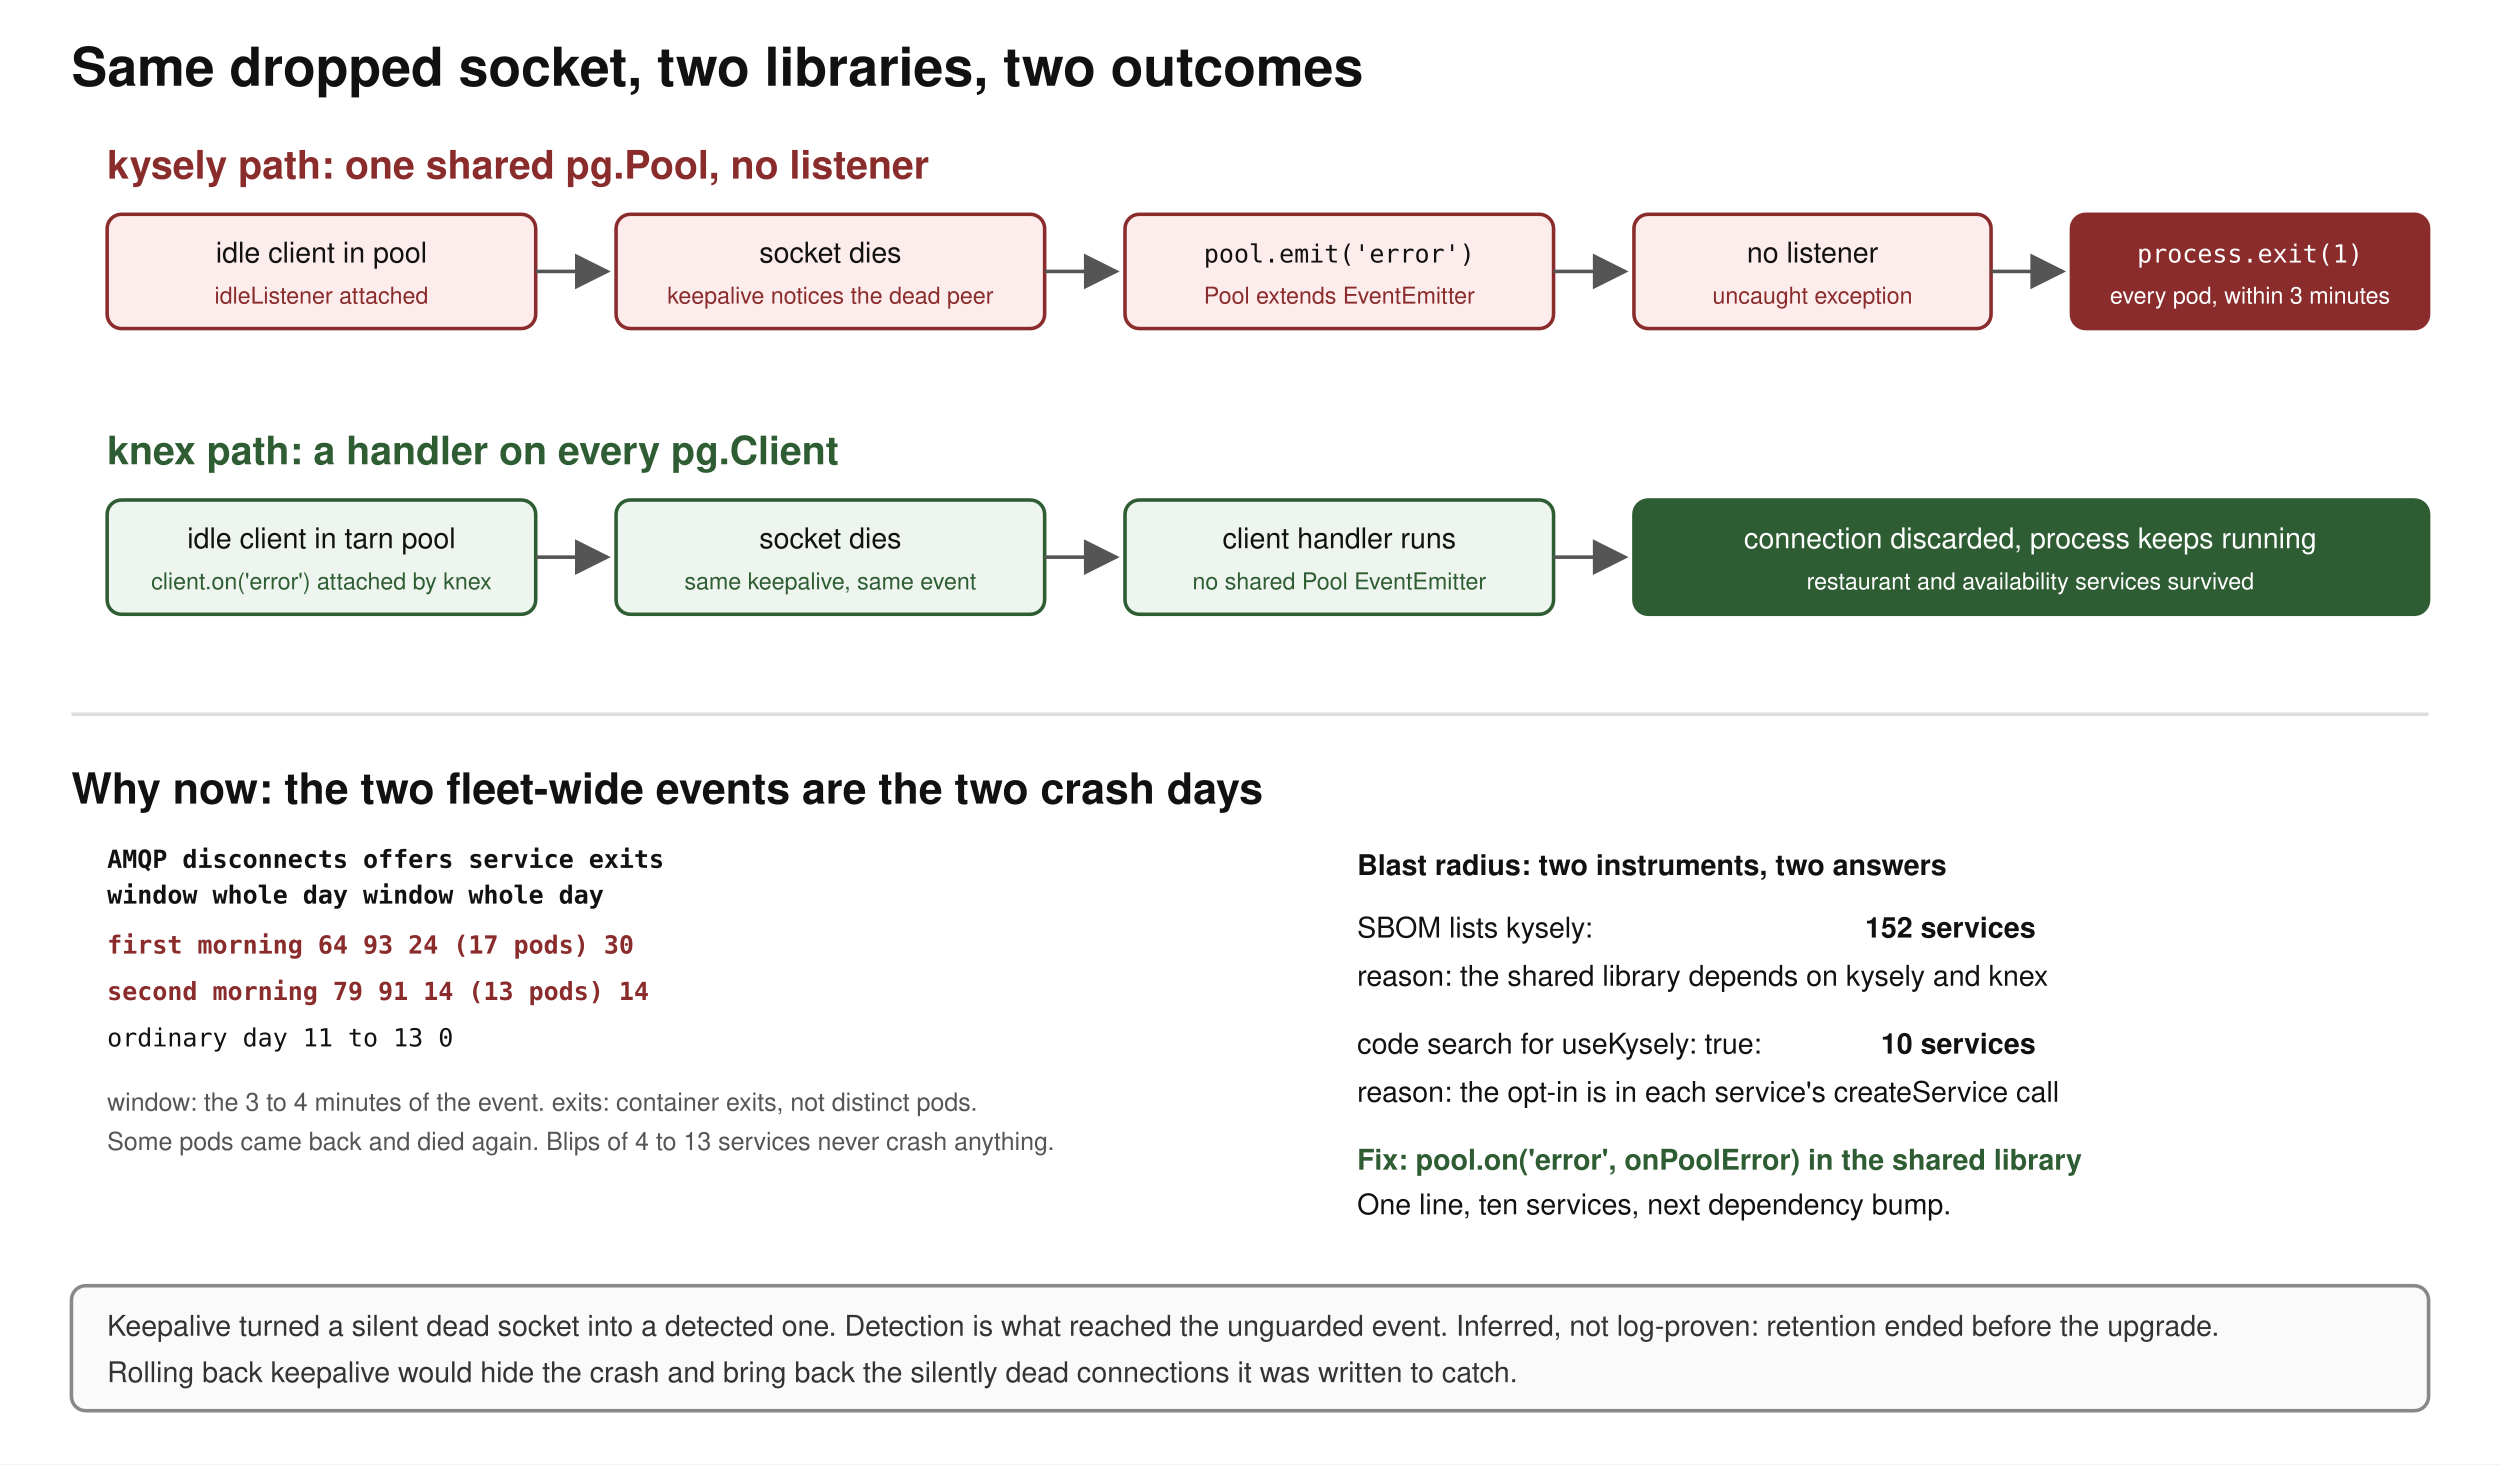
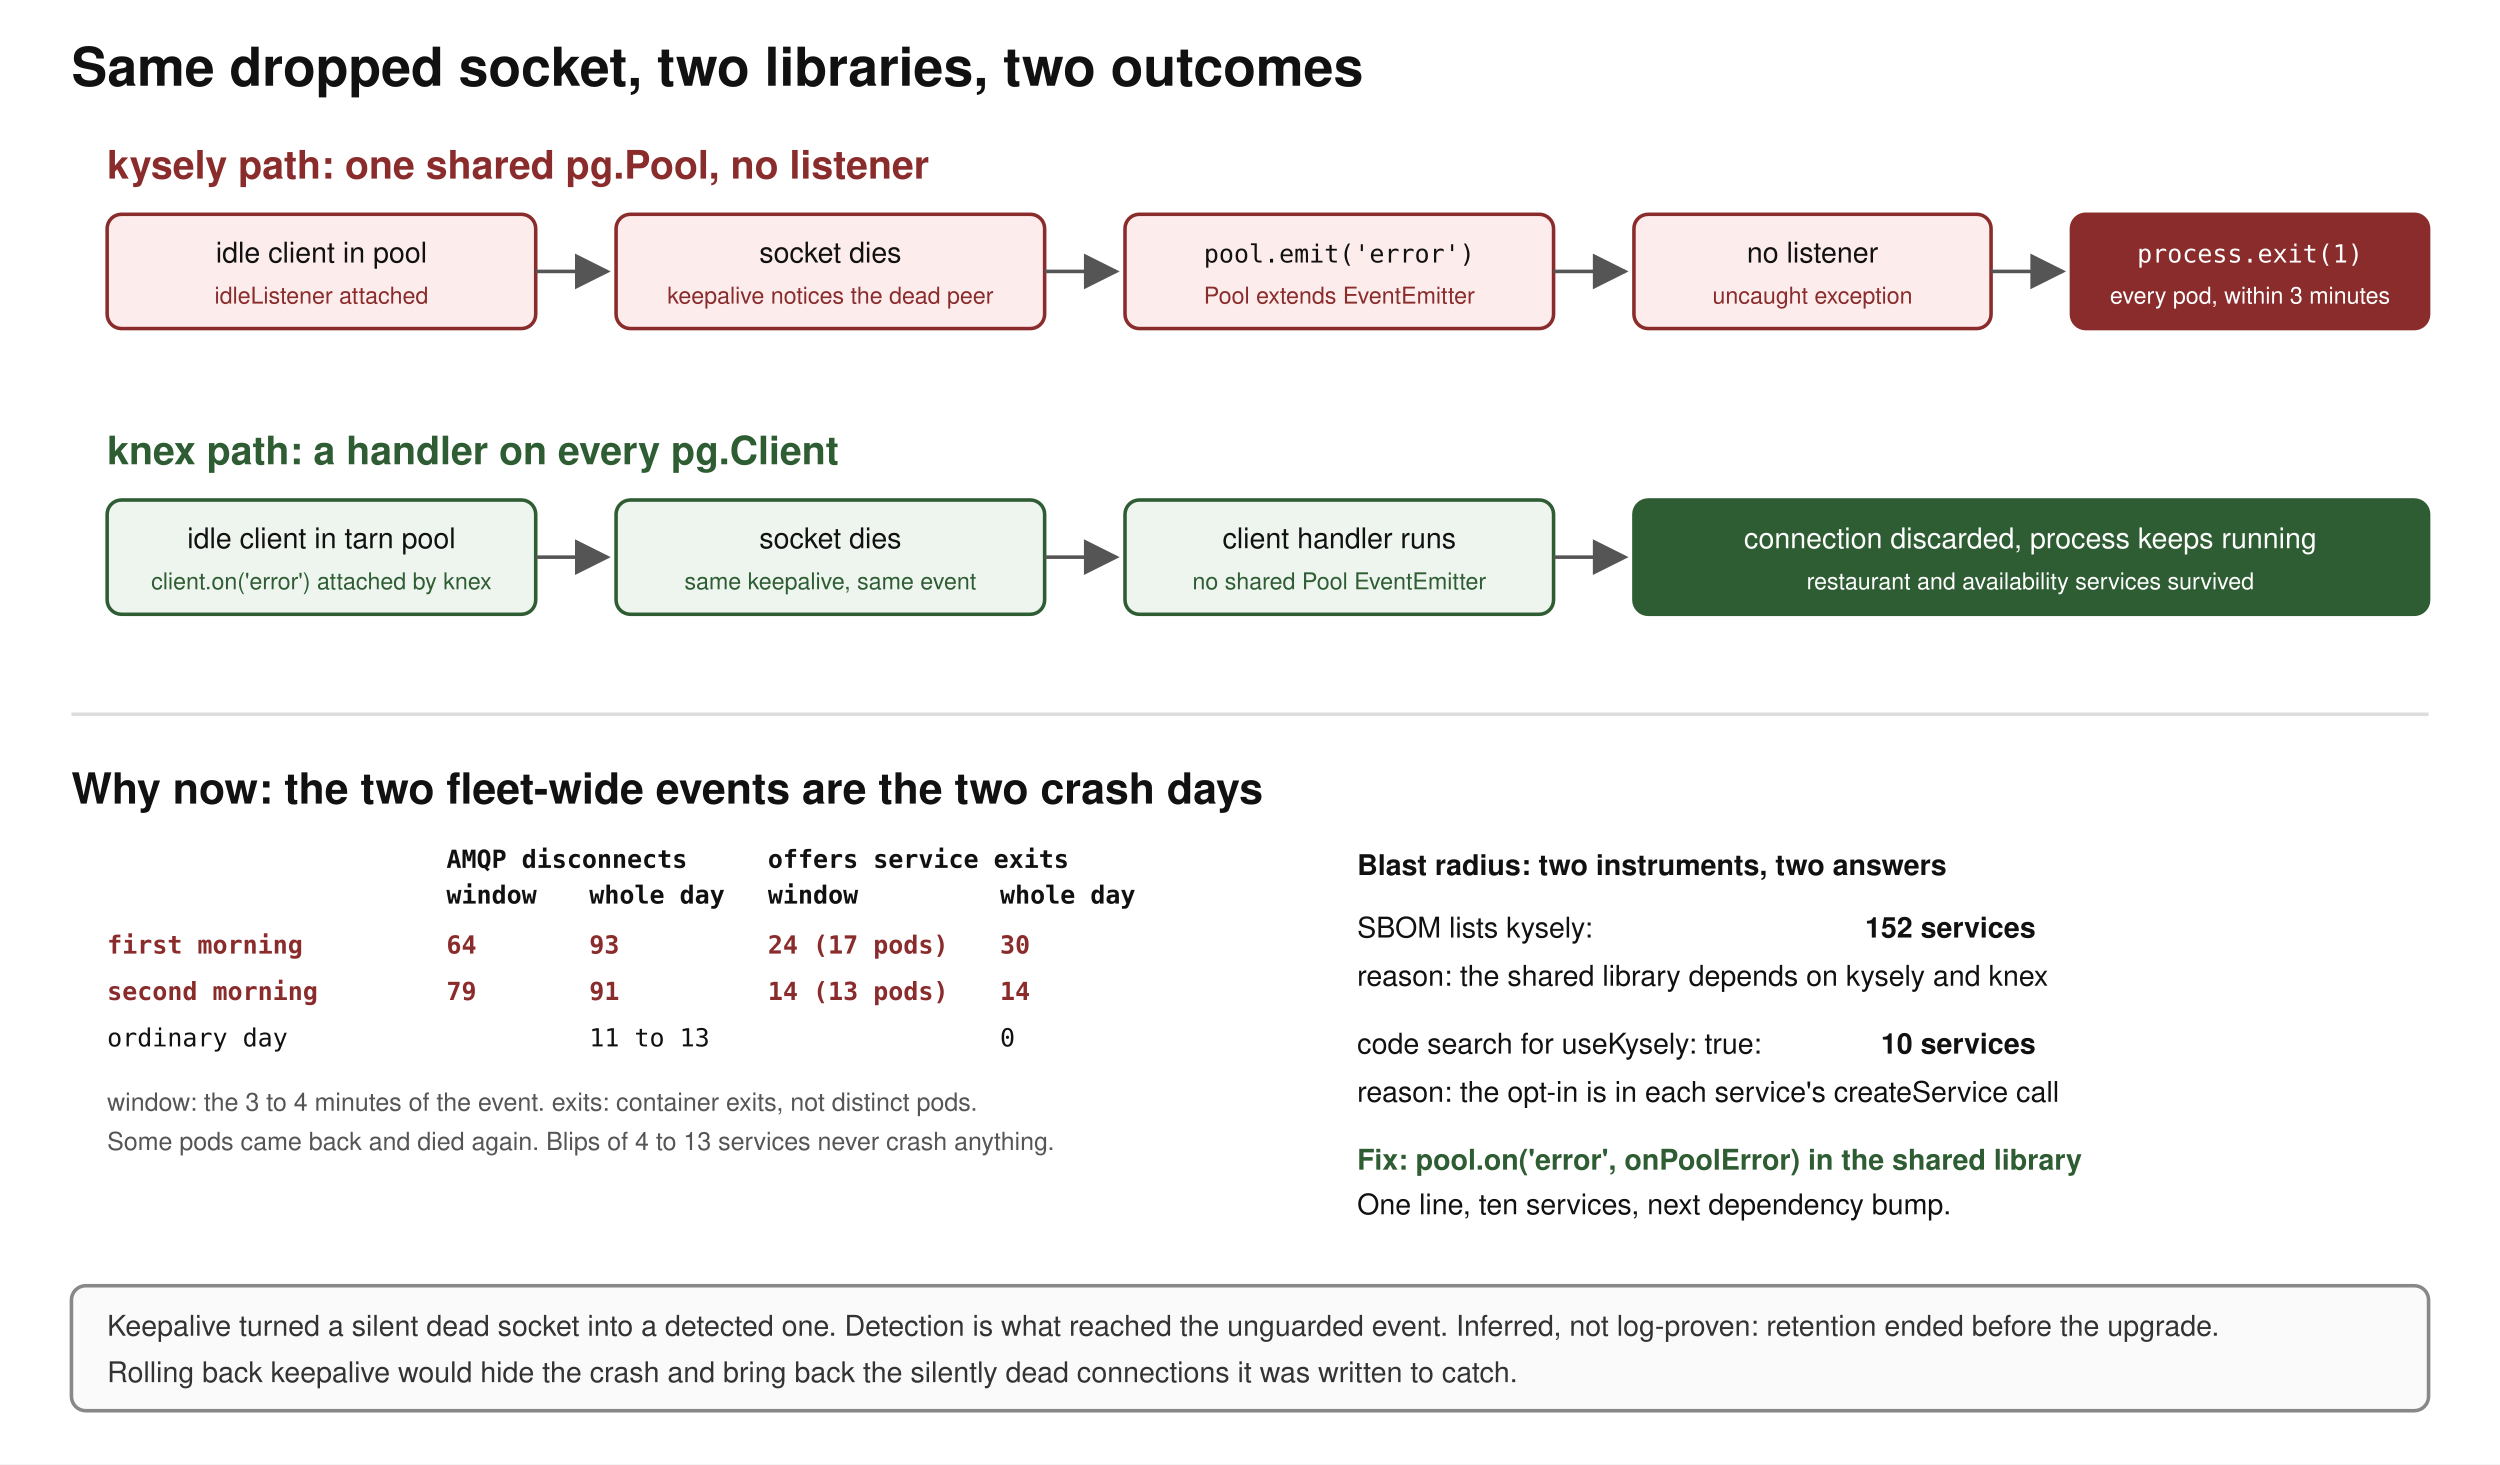
<svg xmlns="http://www.w3.org/2000/svg" width="1400" height="820" viewBox="0 0 1400 820" font-family="Helvetica, Arial, sans-serif">
  <rect width="1400" height="820" fill="#fff" />
  <defs>
    <marker id="a" markerWidth="10" markerHeight="10" refX="9" refY="5" orient="auto">
      <path d="M0 0 L10 5 L0 10 z" fill="#555" />
    </marker>
  </defs>
  <text x="40" y="48" font-size="30" font-weight="700" fill="#111">Same dropped socket, two libraries, two outcomes</text>
  <text x="60" y="100" font-size="22" font-weight="700" fill="#8a2c2c">kysely path: one shared pg.Pool, no listener</text>
  <g font-size="16" fill="#111">
    <rect x="60" y="120" width="240" height="64" rx="8" fill="#fdecec" stroke="#8a2c2c" stroke-width="2" />
    <text x="180" y="147" text-anchor="middle">idle client in pool</text>
    <text x="180" y="170" text-anchor="middle" font-size="13" fill="#8a2c2c">idleListener attached</text>
    <path d="M300 152 L340 152" stroke="#555" stroke-width="2" marker-end="url(#a)" />
    <rect x="345" y="120" width="240" height="64" rx="8" fill="#fdecec" stroke="#8a2c2c" stroke-width="2" />
    <text x="465" y="147" text-anchor="middle">socket dies</text>
    <text x="465" y="170" text-anchor="middle" font-size="13" fill="#8a2c2c">keepalive notices the dead peer</text>
    <path d="M585 152 L625 152" stroke="#555" stroke-width="2" marker-end="url(#a)" />
    <rect x="630" y="120" width="240" height="64" rx="8" fill="#fdecec" stroke="#8a2c2c" stroke-width="2" />
    <text x="750" y="147" text-anchor="middle" font-family="Menlo, monospace" font-size="14">pool.emit('error')</text>
    <text x="750" y="170" text-anchor="middle" font-size="13" fill="#8a2c2c">Pool extends EventEmitter</text>
    <path d="M870 152 L910 152" stroke="#555" stroke-width="2" marker-end="url(#a)" />
    <rect x="915" y="120" width="200" height="64" rx="8" fill="#fdecec" stroke="#8a2c2c" stroke-width="2" />
    <text x="1015" y="147" text-anchor="middle">no listener</text>
    <text x="1015" y="170" text-anchor="middle" font-size="13" fill="#8a2c2c">uncaught exception</text>
    <path d="M1115 152 L1155 152" stroke="#555" stroke-width="2" marker-end="url(#a)" />
    <rect x="1160" y="120" width="200" height="64" rx="8" fill="#8a2c2c" stroke="#8a2c2c" stroke-width="2" />
    <text x="1260" y="147" text-anchor="middle" fill="#fff" font-family="Menlo, monospace" font-size="14">process.exit(1)</text>
    <text x="1260" y="170" text-anchor="middle" font-size="13" fill="#fff">every pod, within 3 minutes</text>
  </g>
  <text x="60" y="260" font-size="22" font-weight="700" fill="#2f5d33">knex path: a handler on every pg.Client</text>
  <g font-size="16" fill="#111">
    <rect x="60" y="280" width="240" height="64" rx="8" fill="#edf5ee" stroke="#2f5d33" stroke-width="2" />
    <text x="180" y="307" text-anchor="middle">idle client in tarn pool</text>
    <text x="180" y="330" text-anchor="middle" font-size="13" fill="#2f5d33">client.on('error') attached by knex</text>
    <path d="M300 312 L340 312" stroke="#555" stroke-width="2" marker-end="url(#a)" />
    <rect x="345" y="280" width="240" height="64" rx="8" fill="#edf5ee" stroke="#2f5d33" stroke-width="2" />
    <text x="465" y="307" text-anchor="middle">socket dies</text>
    <text x="465" y="330" text-anchor="middle" font-size="13" fill="#2f5d33">same keepalive, same event</text>
    <path d="M585 312 L625 312" stroke="#555" stroke-width="2" marker-end="url(#a)" />
    <rect x="630" y="280" width="240" height="64" rx="8" fill="#edf5ee" stroke="#2f5d33" stroke-width="2" />
    <text x="750" y="307" text-anchor="middle">client handler runs</text>
    <text x="750" y="330" text-anchor="middle" font-size="13" fill="#2f5d33">no shared Pool EventEmitter</text>
    <path d="M870 312 L910 312" stroke="#555" stroke-width="2" marker-end="url(#a)" />
    <rect x="915" y="280" width="445" height="64" rx="8" fill="#2f5d33" stroke="#2f5d33" stroke-width="2" />
    <text x="1137" y="307" text-anchor="middle" fill="#fff">connection discarded, process keeps running</text>
    <text x="1137" y="330" text-anchor="middle" font-size="13" fill="#fff">restaurant and availability services survived</text>
  </g>
  <line x1="40" y1="400" x2="1360" y2="400" stroke="#ddd" stroke-width="2" />
  <text x="40" y="450" font-size="24" font-weight="700" fill="#111">Why now: the two fleet-wide events are the two crash days</text>
-   <g font-size="14" font-family="Menlo, monospace" fill="#111">
-     <text x="60" y="486" font-weight="700">                 AMQP disconnects      offers service exits</text>
-     <text x="60" y="506" font-weight="700">                 window   whole day    window          whole day</text>
-     <text x="60" y="534" fill="#8a2c2c" font-weight="700">first morning    64       93           24 (17 pods)    30</text>
-     <text x="60" y="560" fill="#8a2c2c" font-weight="700">second morning   79       91           14 (13 pods)    14</text>
-     <text x="60" y="586">ordinary day              11 to 13                     0</text>
+   <g font-size="14" font-family="Menlo, monospace">
+     <text x="250" y="486" fill="#111" font-weight="700">AMQP disconnects</text>
+     <text x="430" y="486" fill="#111" font-weight="700">offers service exits</text>
+     <text x="250" y="506" fill="#111" font-weight="700">window</text>
+     <text x="330" y="506" fill="#111" font-weight="700">whole day</text>
+     <text x="430" y="506" fill="#111" font-weight="700">window</text>
+     <text x="560" y="506" fill="#111" font-weight="700">whole day</text>
+     <text x="60" y="534" fill="#8a2c2c" font-weight="700">first morning</text>
+     <text x="250" y="534" fill="#8a2c2c" font-weight="700">64</text>
+     <text x="330" y="534" fill="#8a2c2c" font-weight="700">93</text>
+     <text x="430" y="534" fill="#8a2c2c" font-weight="700">24 (17 pods)</text>
+     <text x="560" y="534" fill="#8a2c2c" font-weight="700">30</text>
+     <text x="60" y="560" fill="#8a2c2c" font-weight="700">second morning</text>
+     <text x="250" y="560" fill="#8a2c2c" font-weight="700">79</text>
+     <text x="330" y="560" fill="#8a2c2c" font-weight="700">91</text>
+     <text x="430" y="560" fill="#8a2c2c" font-weight="700">14 (13 pods)</text>
+     <text x="560" y="560" fill="#8a2c2c" font-weight="700">14</text>
+     <text x="60" y="586" fill="#111">ordinary day</text>
+     <text x="330" y="586" fill="#111">11 to 13</text>
+     <text x="560" y="586" fill="#111">0</text>
    <text x="60" y="622" font-family="Helvetica, Arial, sans-serif" font-size="14" fill="#555">window: the 3 to 4 minutes of the event. exits: container exits, not distinct pods.</text>
    <text x="60" y="644" font-family="Helvetica, Arial, sans-serif" font-size="14" fill="#555">Some pods came back and died again. Blips of 4 to 13 services never crash anything.</text>
  </g>
  <g font-size="16" fill="#111">
    <text x="760" y="490" font-weight="700">Blast radius: two instruments, two answers</text>
    <text x="760" y="525">SBOM lists kysely:</text>
    <text x="1140" y="525" font-weight="700" text-anchor="end">152 services</text>
    <text x="760" y="552">reason: the shared library depends on kysely and knex</text>
    <text x="760" y="590">code search for useKysely: true:</text>
    <text x="1140" y="590" font-weight="700" text-anchor="end">10 services</text>
    <text x="760" y="617">reason: the opt-in is in each service's createService call</text>
    <text x="760" y="655" fill="#2f5d33" font-weight="700">Fix: pool.on('error', onPoolError) in the shared library</text>
    <text x="760" y="680">One line, ten services, next dependency bump.</text>
  </g>
  <rect x="40" y="720" width="1320" height="70" rx="8" fill="#fafafa" stroke="#888" stroke-width="2" />
  <text x="60" y="748" font-size="16" fill="#333">Keepalive turned a silent dead socket into a detected one. Detection is what reached the unguarded event. Inferred, not log-proven: retention ended before the upgrade.</text>
  <text x="60" y="774" font-size="16" fill="#333">Rolling back keepalive would hide the crash and bring back the silently dead connections it was written to catch.</text>
</svg>
